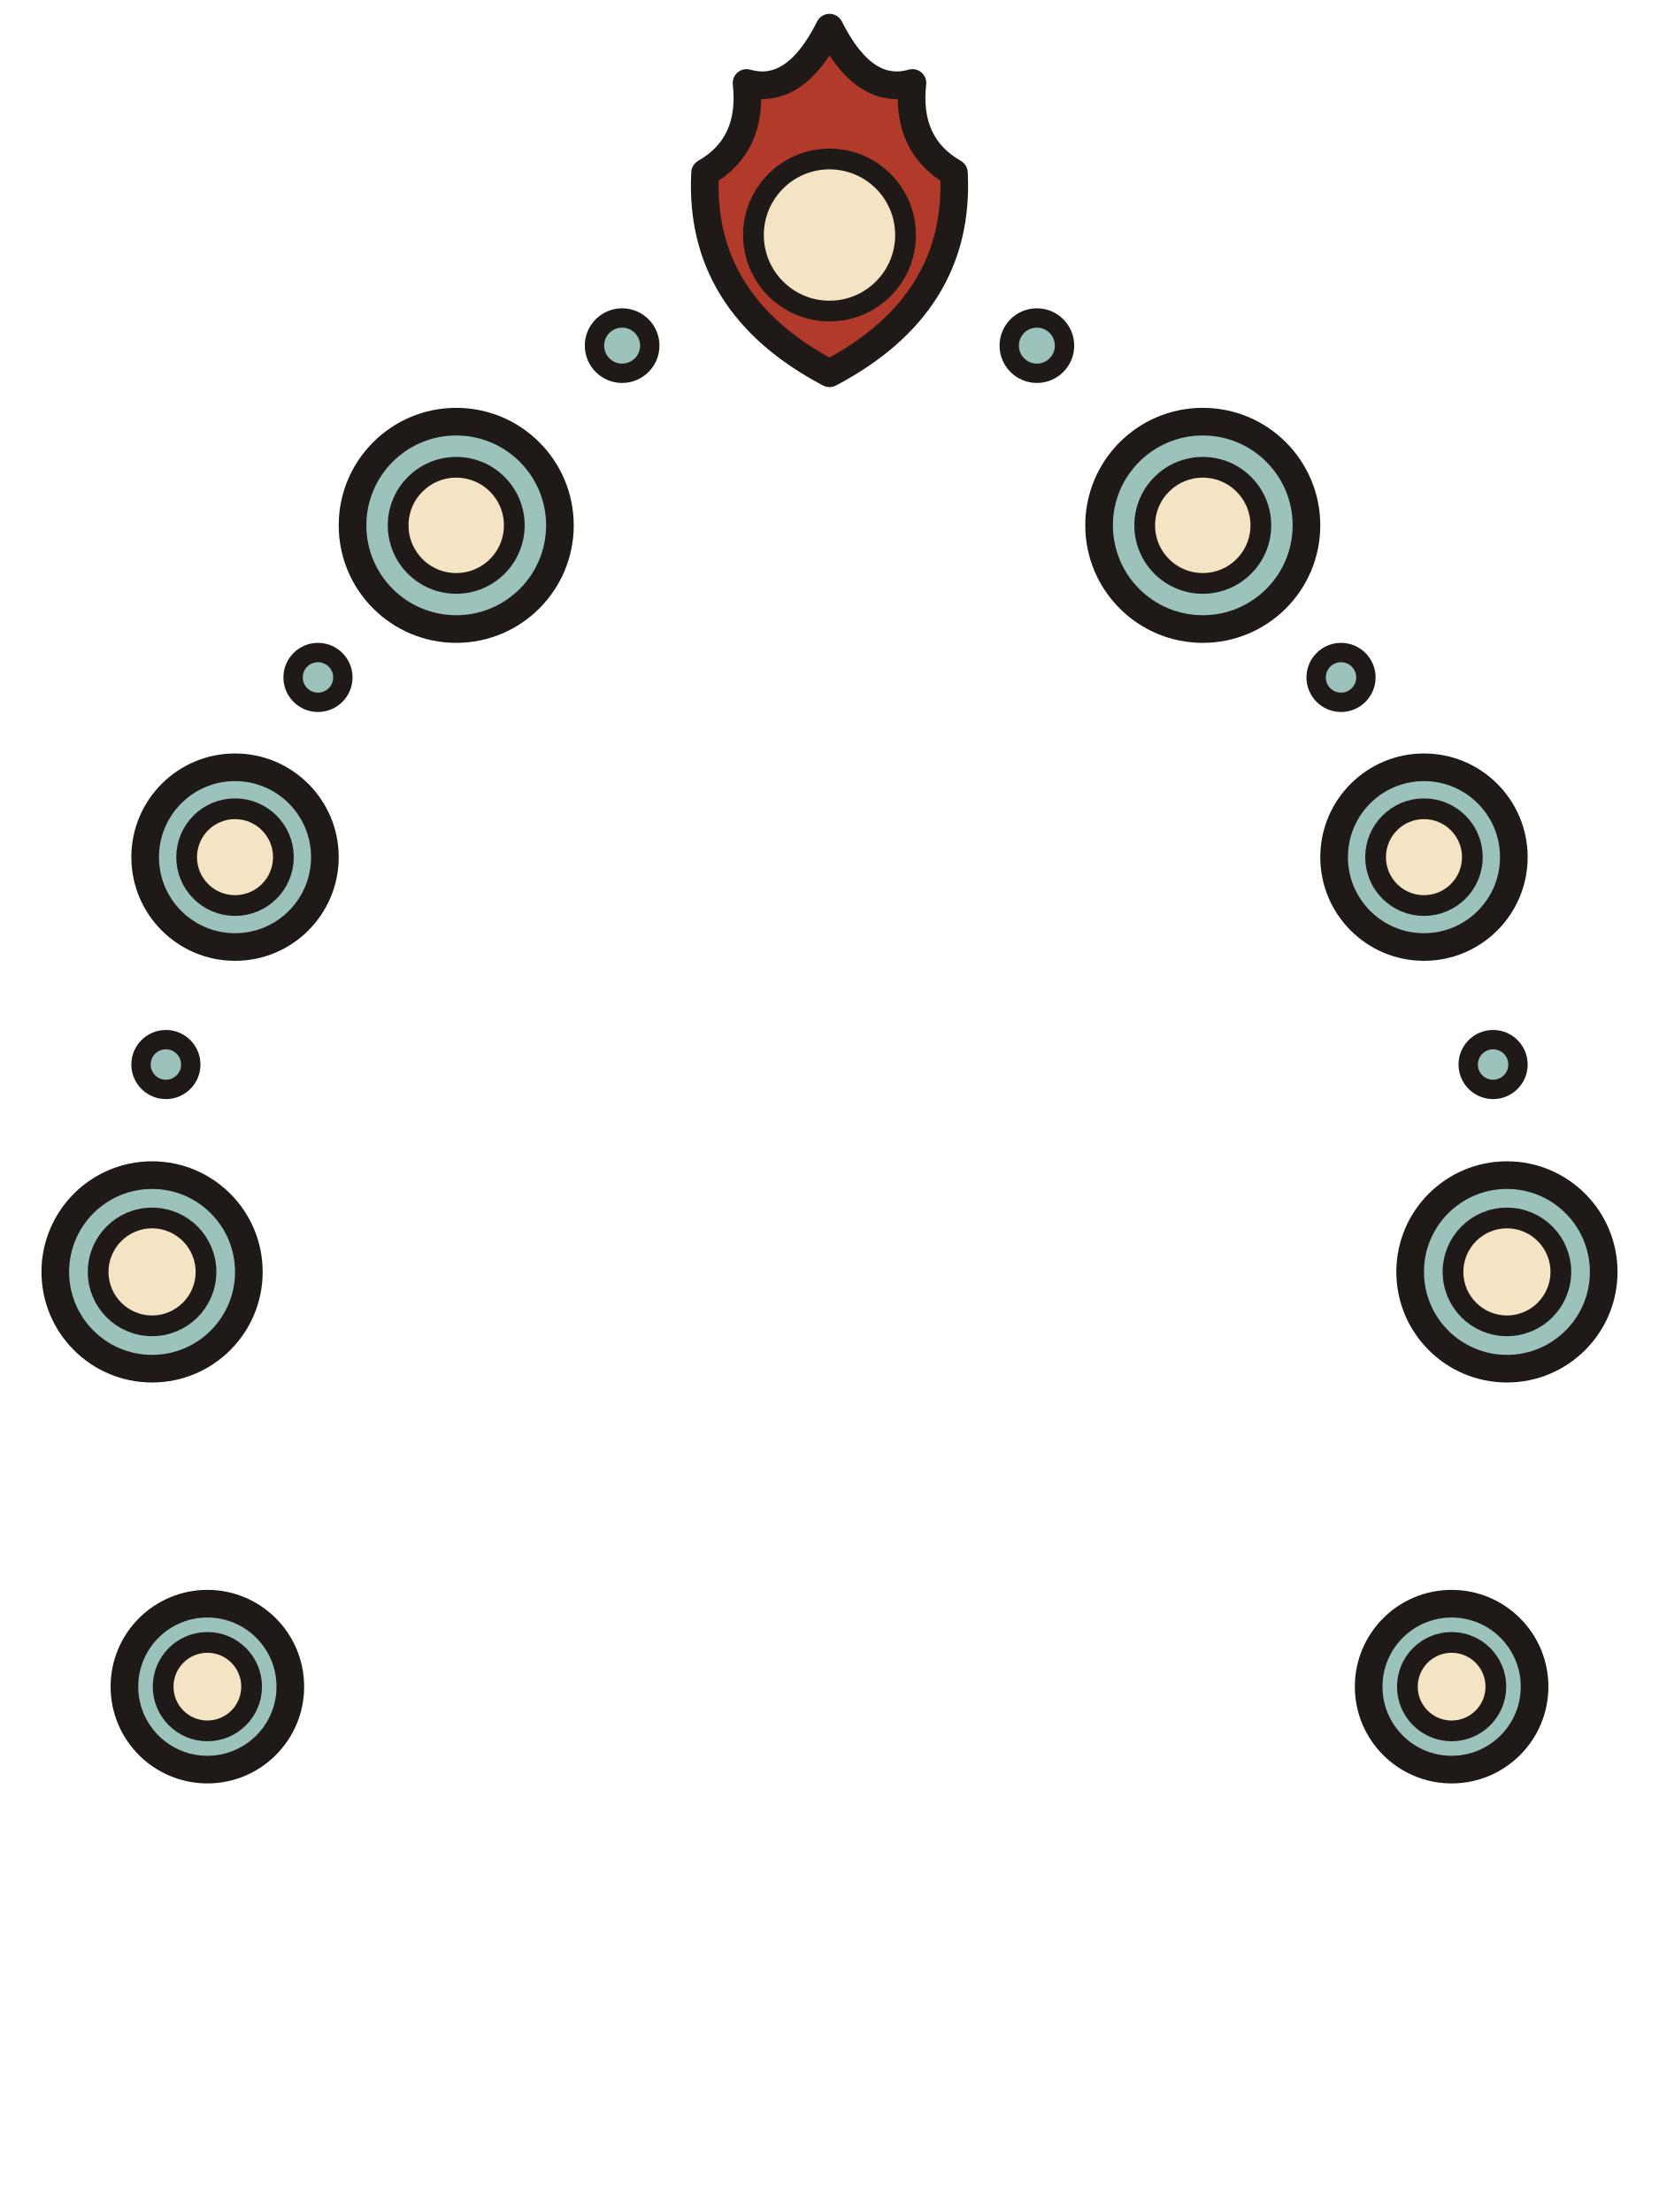
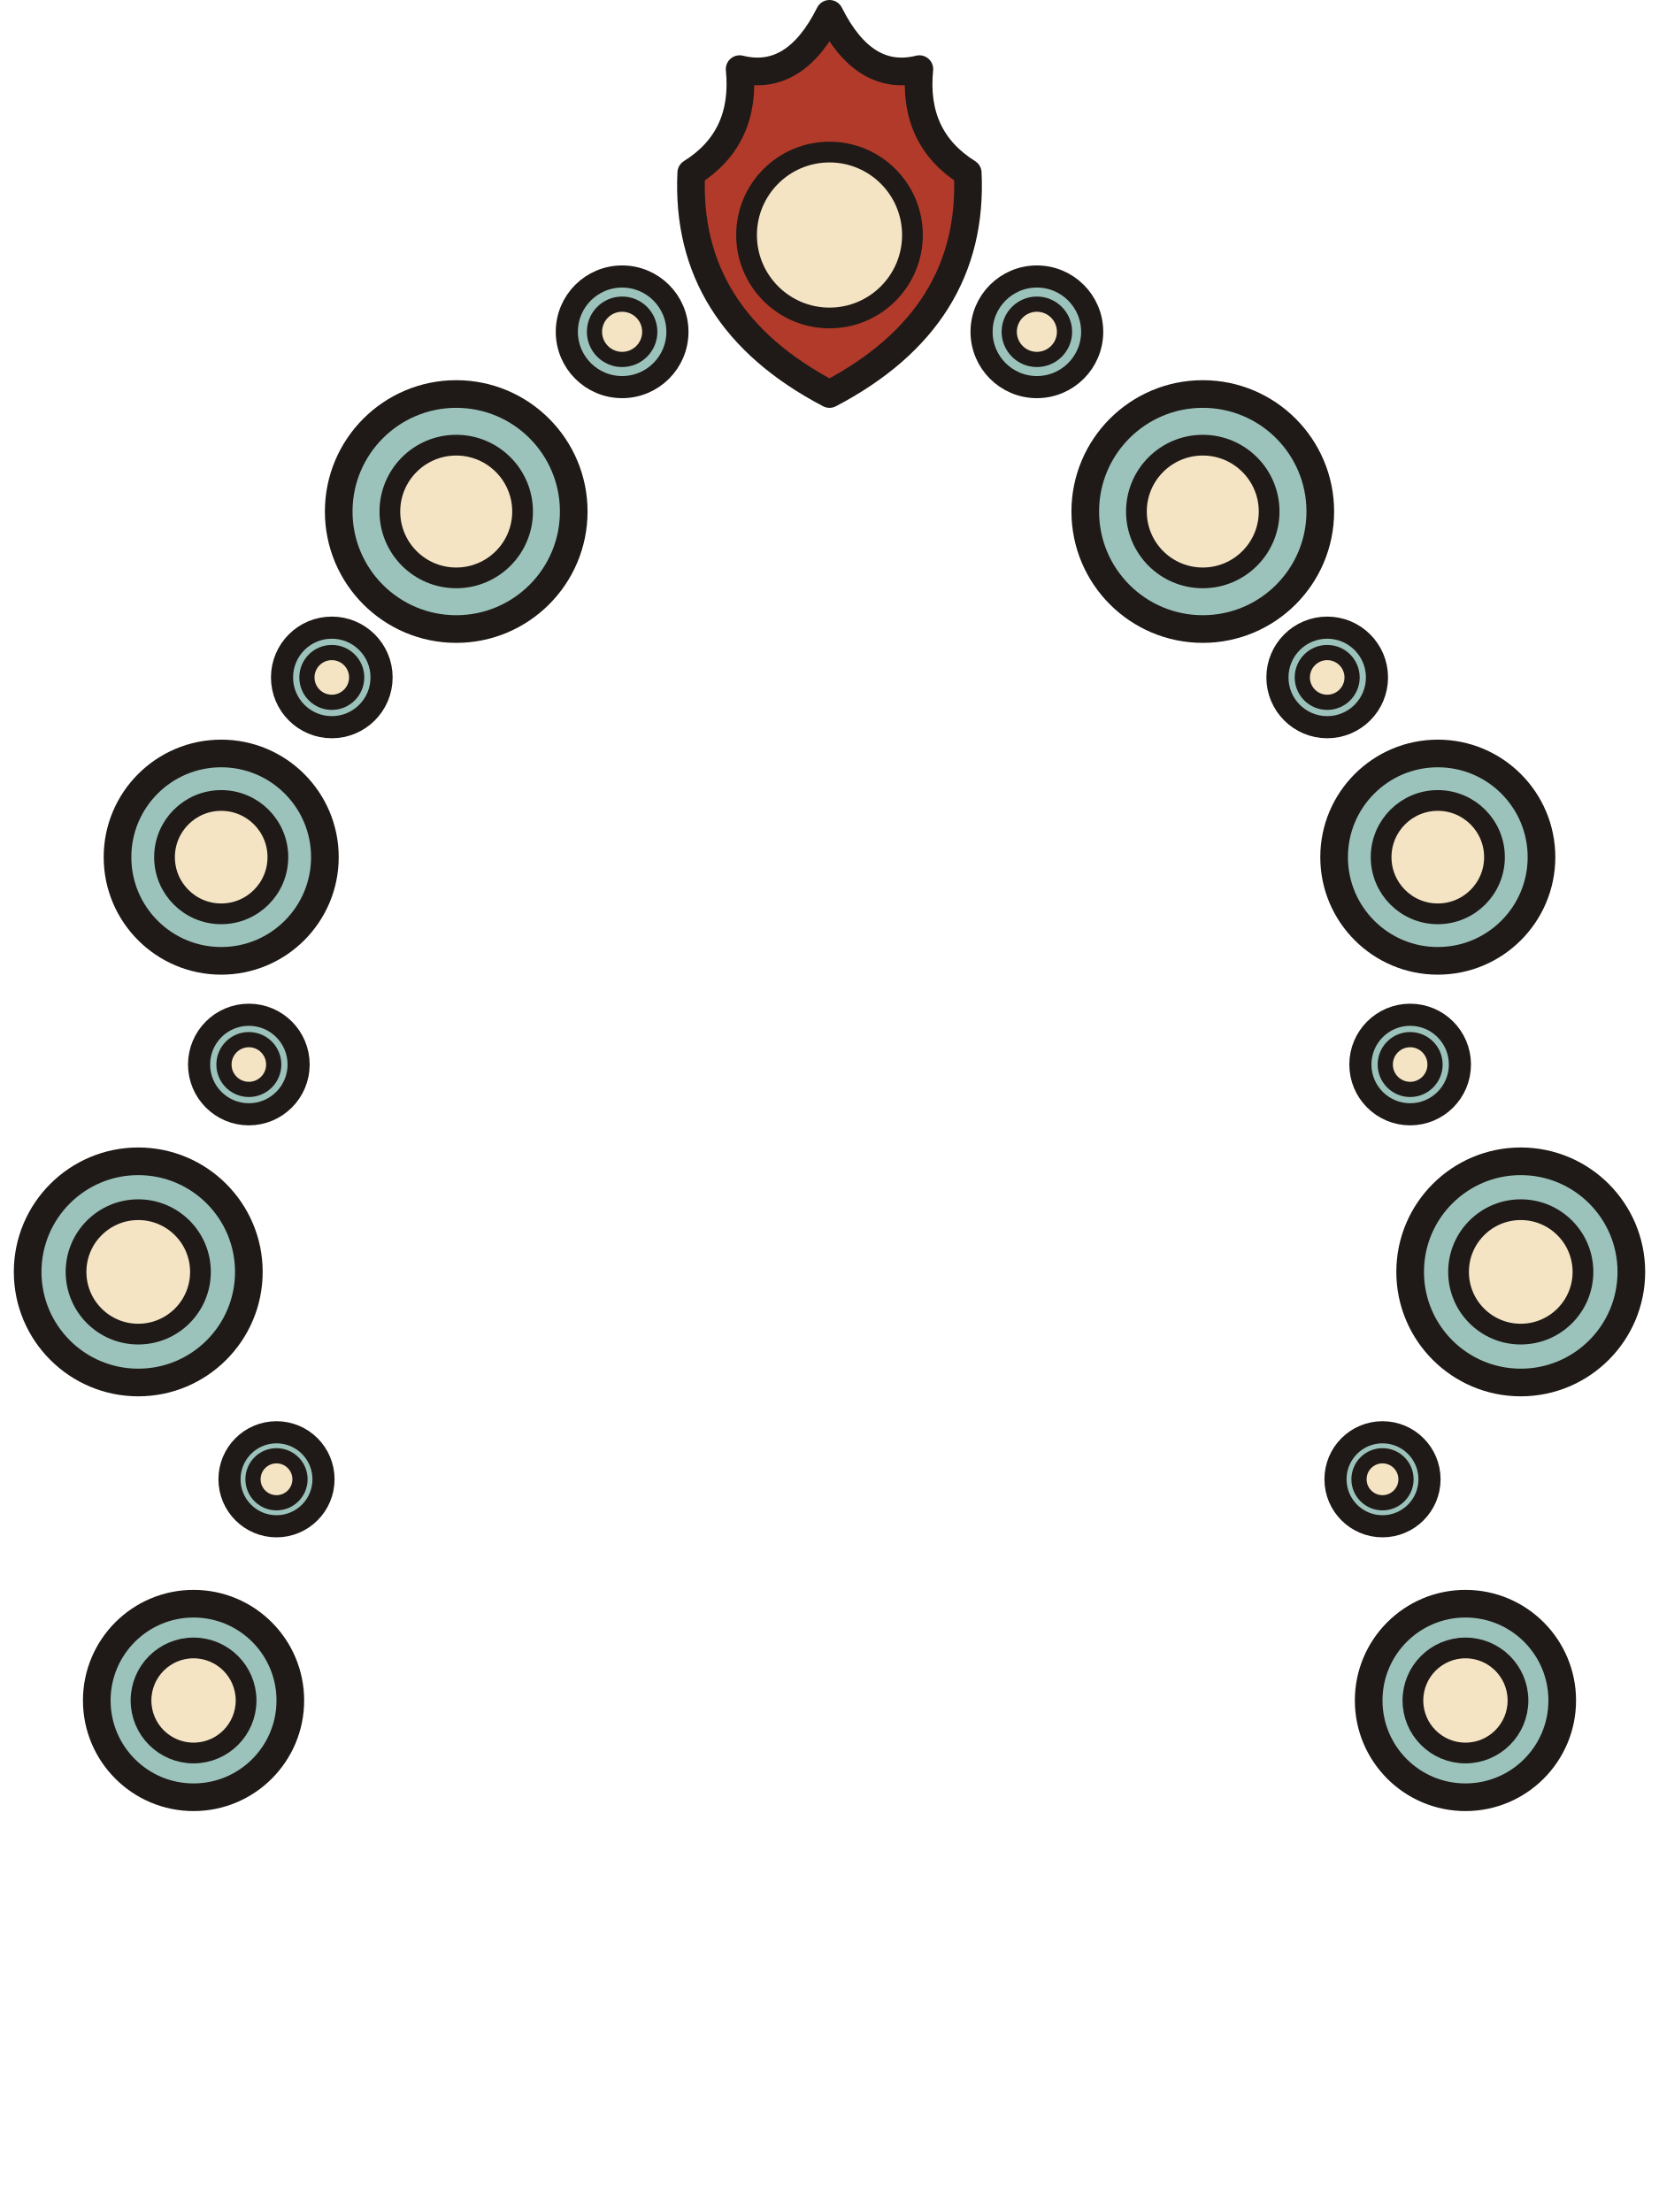
<svg xmlns="http://www.w3.org/2000/svg" viewBox="0 0 120 160">
  <g id="layer-aura" stroke="#1F1A17" stroke-width="2.5" stroke-linejoin="round" stroke-linecap="round">
-     <path d="M60 2 Q62.5 7 66 6 Q65.5 10.5 69 12.5 Q69.5 22 60 27 Q50.5 22 51 12.5 Q54.5 10.5 54 6 Q57.5 7 60 2 Z" fill="#B23A2A" stroke-width="2" />
+     <path d="M60 1 Q62.5 6 66.5 5 Q66 10 70 12.5 Q70.5 23 60 28.5 Q49.5 23 50 12.5 Q54 10 53.5 5 Q57.5 6 60 1 Z" fill="#B23A2A" stroke-width="2" />
    <g fill="#9CC3BB" stroke-width="2">
-       <circle cx="33" cy="38" r="7.5" />
-       <circle cx="87" cy="38" r="7.5" />
-       <circle cx="17" cy="62" r="6.5" />
-       <circle cx="103" cy="62" r="6.5" />
-       <circle cx="11" cy="92" r="7" />
-       <circle cx="109" cy="92" r="7" />
-       <circle cx="15" cy="122" r="6" />
-       <circle cx="105" cy="122" r="6" />
+       <circle cx="33" cy="37" r="8.5" />
+       <circle cx="87" cy="37" r="8.5" />
+       <circle cx="16" cy="62" r="7.5" />
+       <circle cx="104" cy="62" r="7.5" />
+       <circle cx="10" cy="92" r="8" />
+       <circle cx="110" cy="92" r="8" />
+       <circle cx="14" cy="123" r="7" />
+       <circle cx="106" cy="123" r="7" />
    </g>
    <g fill="#F4E4C4" stroke-width="1.5">
-       <circle cx="60" cy="17" r="5.5" />
-       <circle cx="33" cy="38" r="4.2" />
-       <circle cx="87" cy="38" r="4.2" />
-       <circle cx="17" cy="62" r="3.5" />
-       <circle cx="103" cy="62" r="3.5" />
-       <circle cx="11" cy="92" r="3.9" />
-       <circle cx="109" cy="92" r="3.9" />
-       <circle cx="15" cy="122" r="3.2" />
-       <circle cx="105" cy="122" r="3.2" />
+       <circle cx="60" cy="17" r="6" />
+       <circle cx="33" cy="37" r="4.8" />
+       <circle cx="87" cy="37" r="4.8" />
+       <circle cx="16" cy="62" r="4.1" />
+       <circle cx="104" cy="62" r="4.1" />
+       <circle cx="10" cy="92" r="4.5" />
+       <circle cx="110" cy="92" r="4.5" />
+       <circle cx="14" cy="123" r="3.8" />
+       <circle cx="106" cy="123" r="3.8" />
    </g>
-     <g fill="#9CC3BB" stroke-width="1.4">
-       <circle cx="45" cy="25" r="2" />
-       <circle cx="75" cy="25" r="2" />
-       <circle cx="23" cy="49" r="1.8" />
-       <circle cx="97" cy="49" r="1.8" />
-       <circle cx="12" cy="77" r="1.8" />
-       <circle cx="108" cy="77" r="1.8" />
+     <g fill="#9CC3BB" stroke-width="1.6">
+       <circle cx="45" cy="24" r="4" />
+       <circle cx="75" cy="24" r="4" />
+       <circle cx="24" cy="49" r="3.6" />
+       <circle cx="96" cy="49" r="3.6" />
+       <circle cx="18" cy="77" r="3.6" />
+       <circle cx="102" cy="77" r="3.6" />
+       <circle cx="20" cy="107" r="3.4" />
+       <circle cx="100" cy="107" r="3.4" />
+     </g>
+     <g fill="#F4E4C4" stroke-width="1.1">
+       <circle cx="45" cy="24" r="2" />
+       <circle cx="75" cy="24" r="2" />
+       <circle cx="24" cy="49" r="1.8" />
+       <circle cx="96" cy="49" r="1.8" />
+       <circle cx="18" cy="77" r="1.8" />
+       <circle cx="102" cy="77" r="1.8" />
+       <circle cx="20" cy="107" r="1.7" />
+       <circle cx="100" cy="107" r="1.7" />
    </g>
  </g>
</svg>
